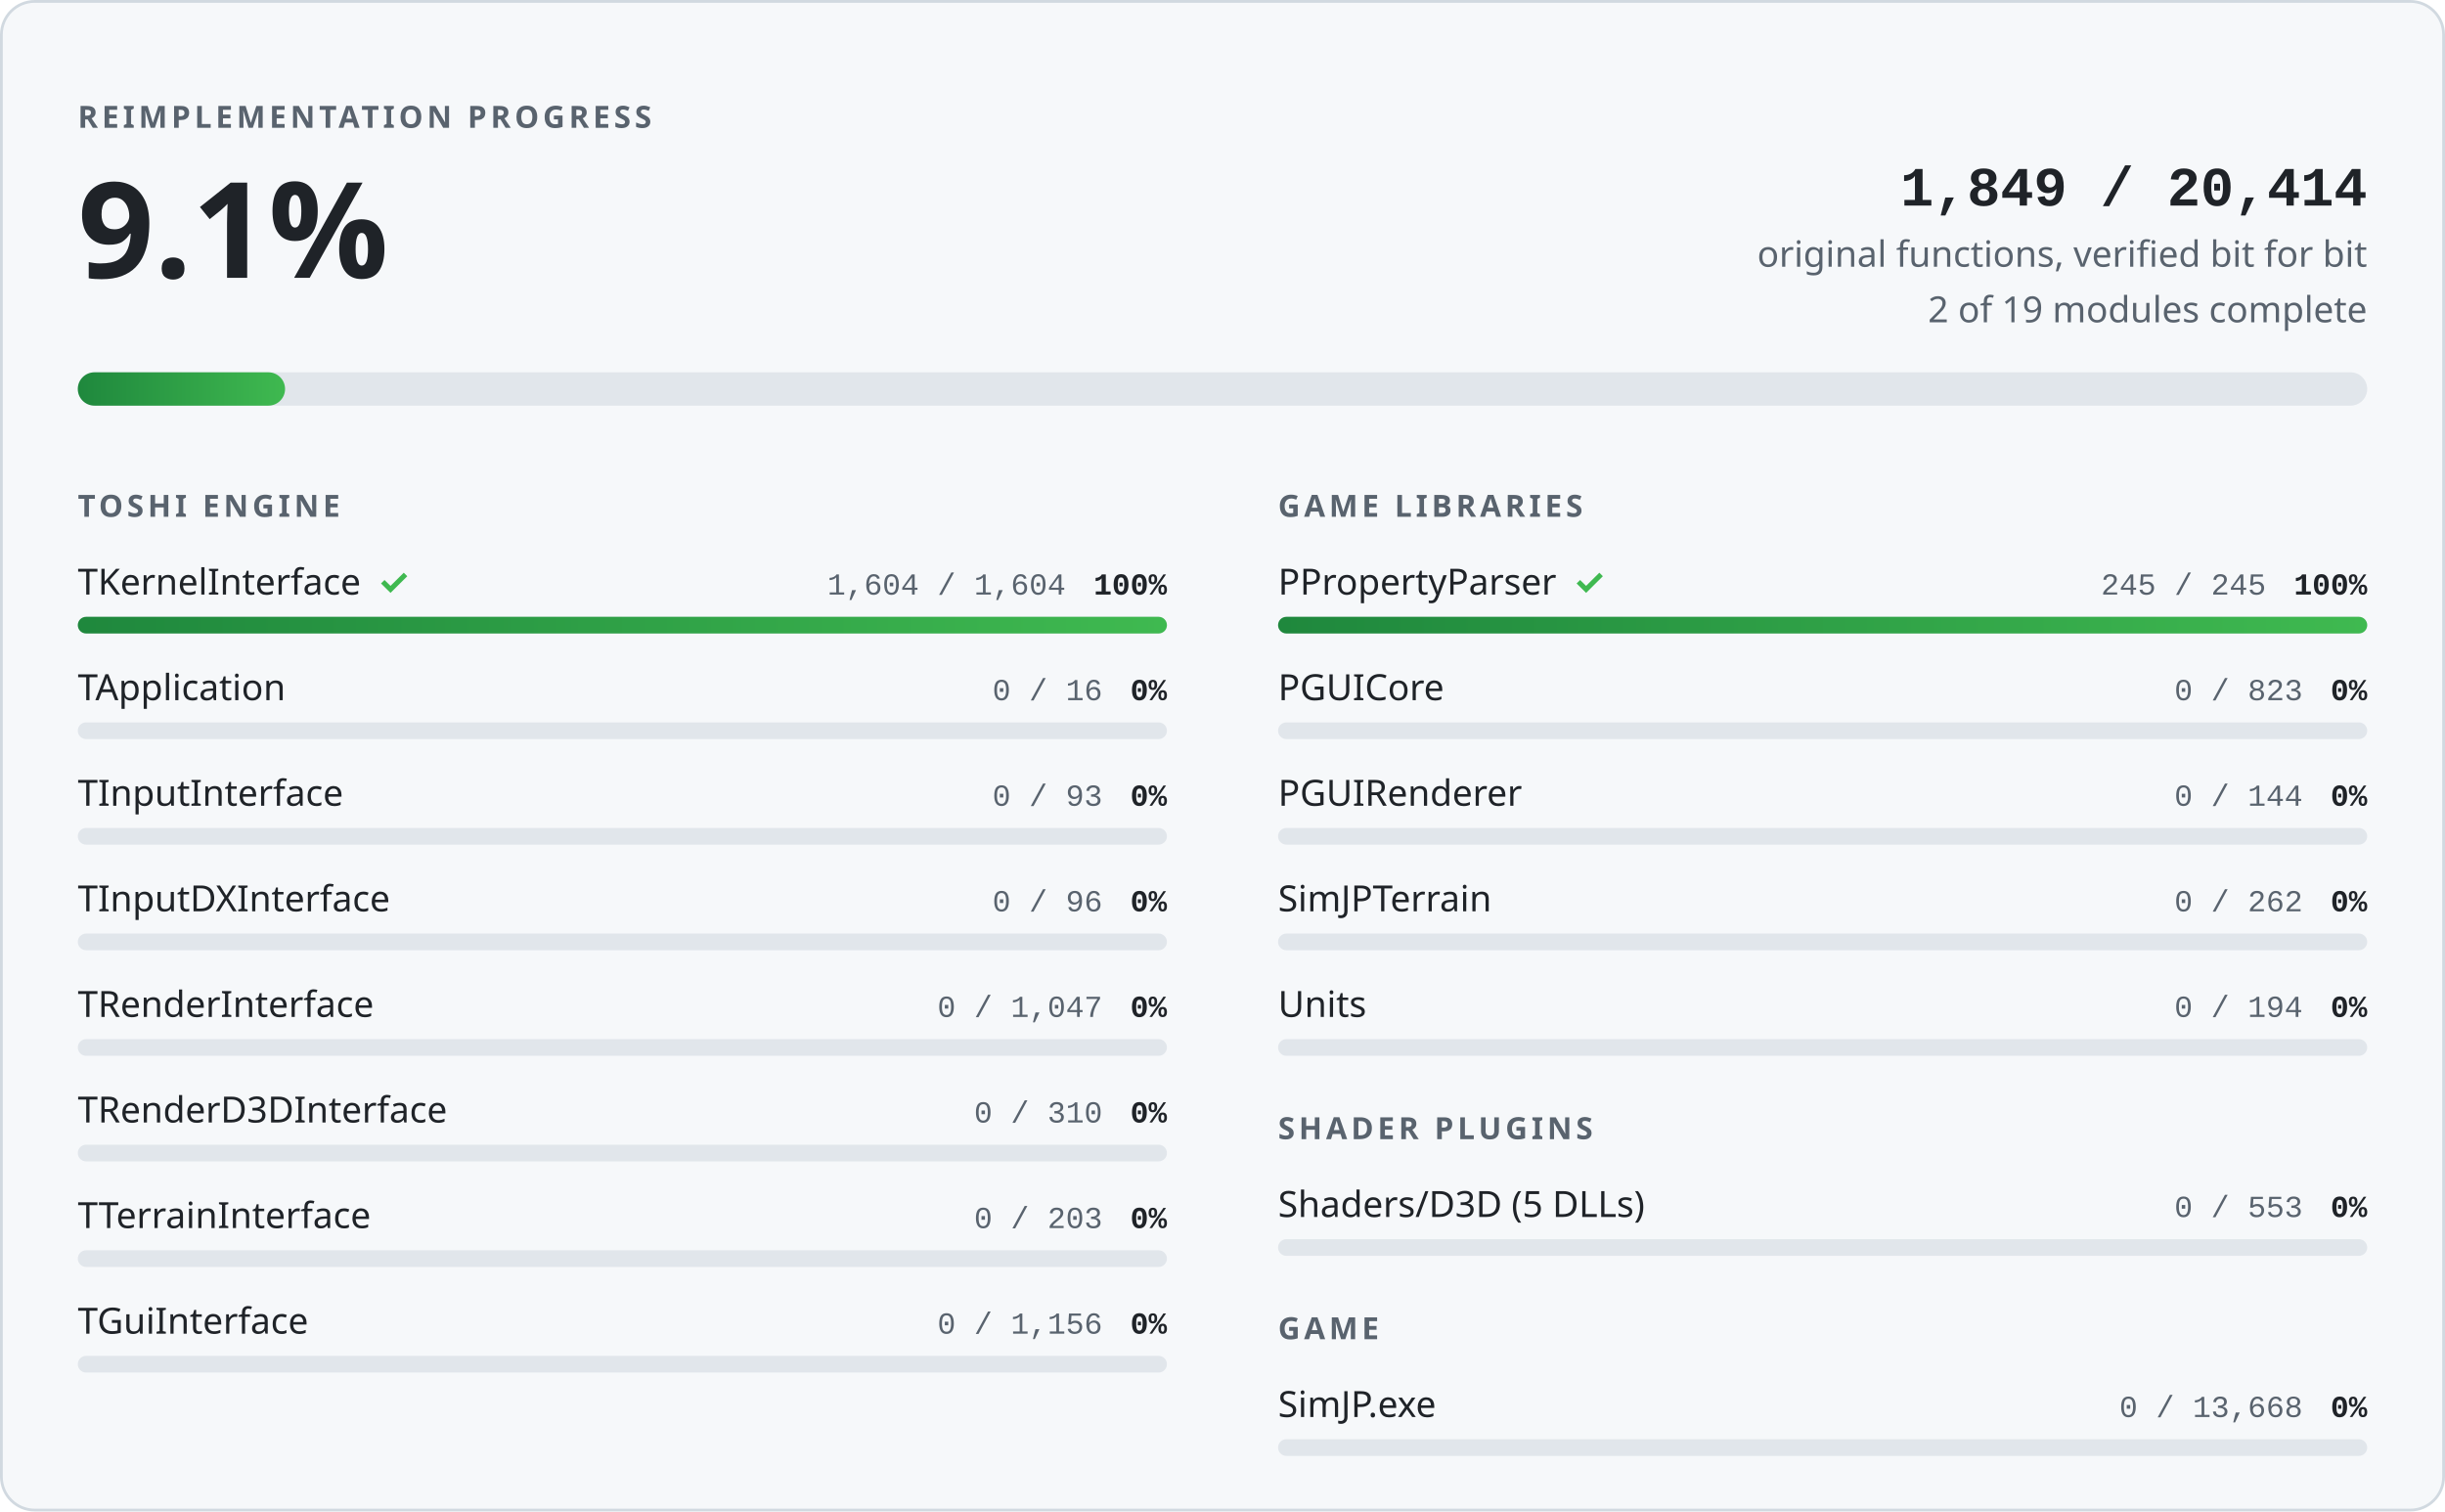
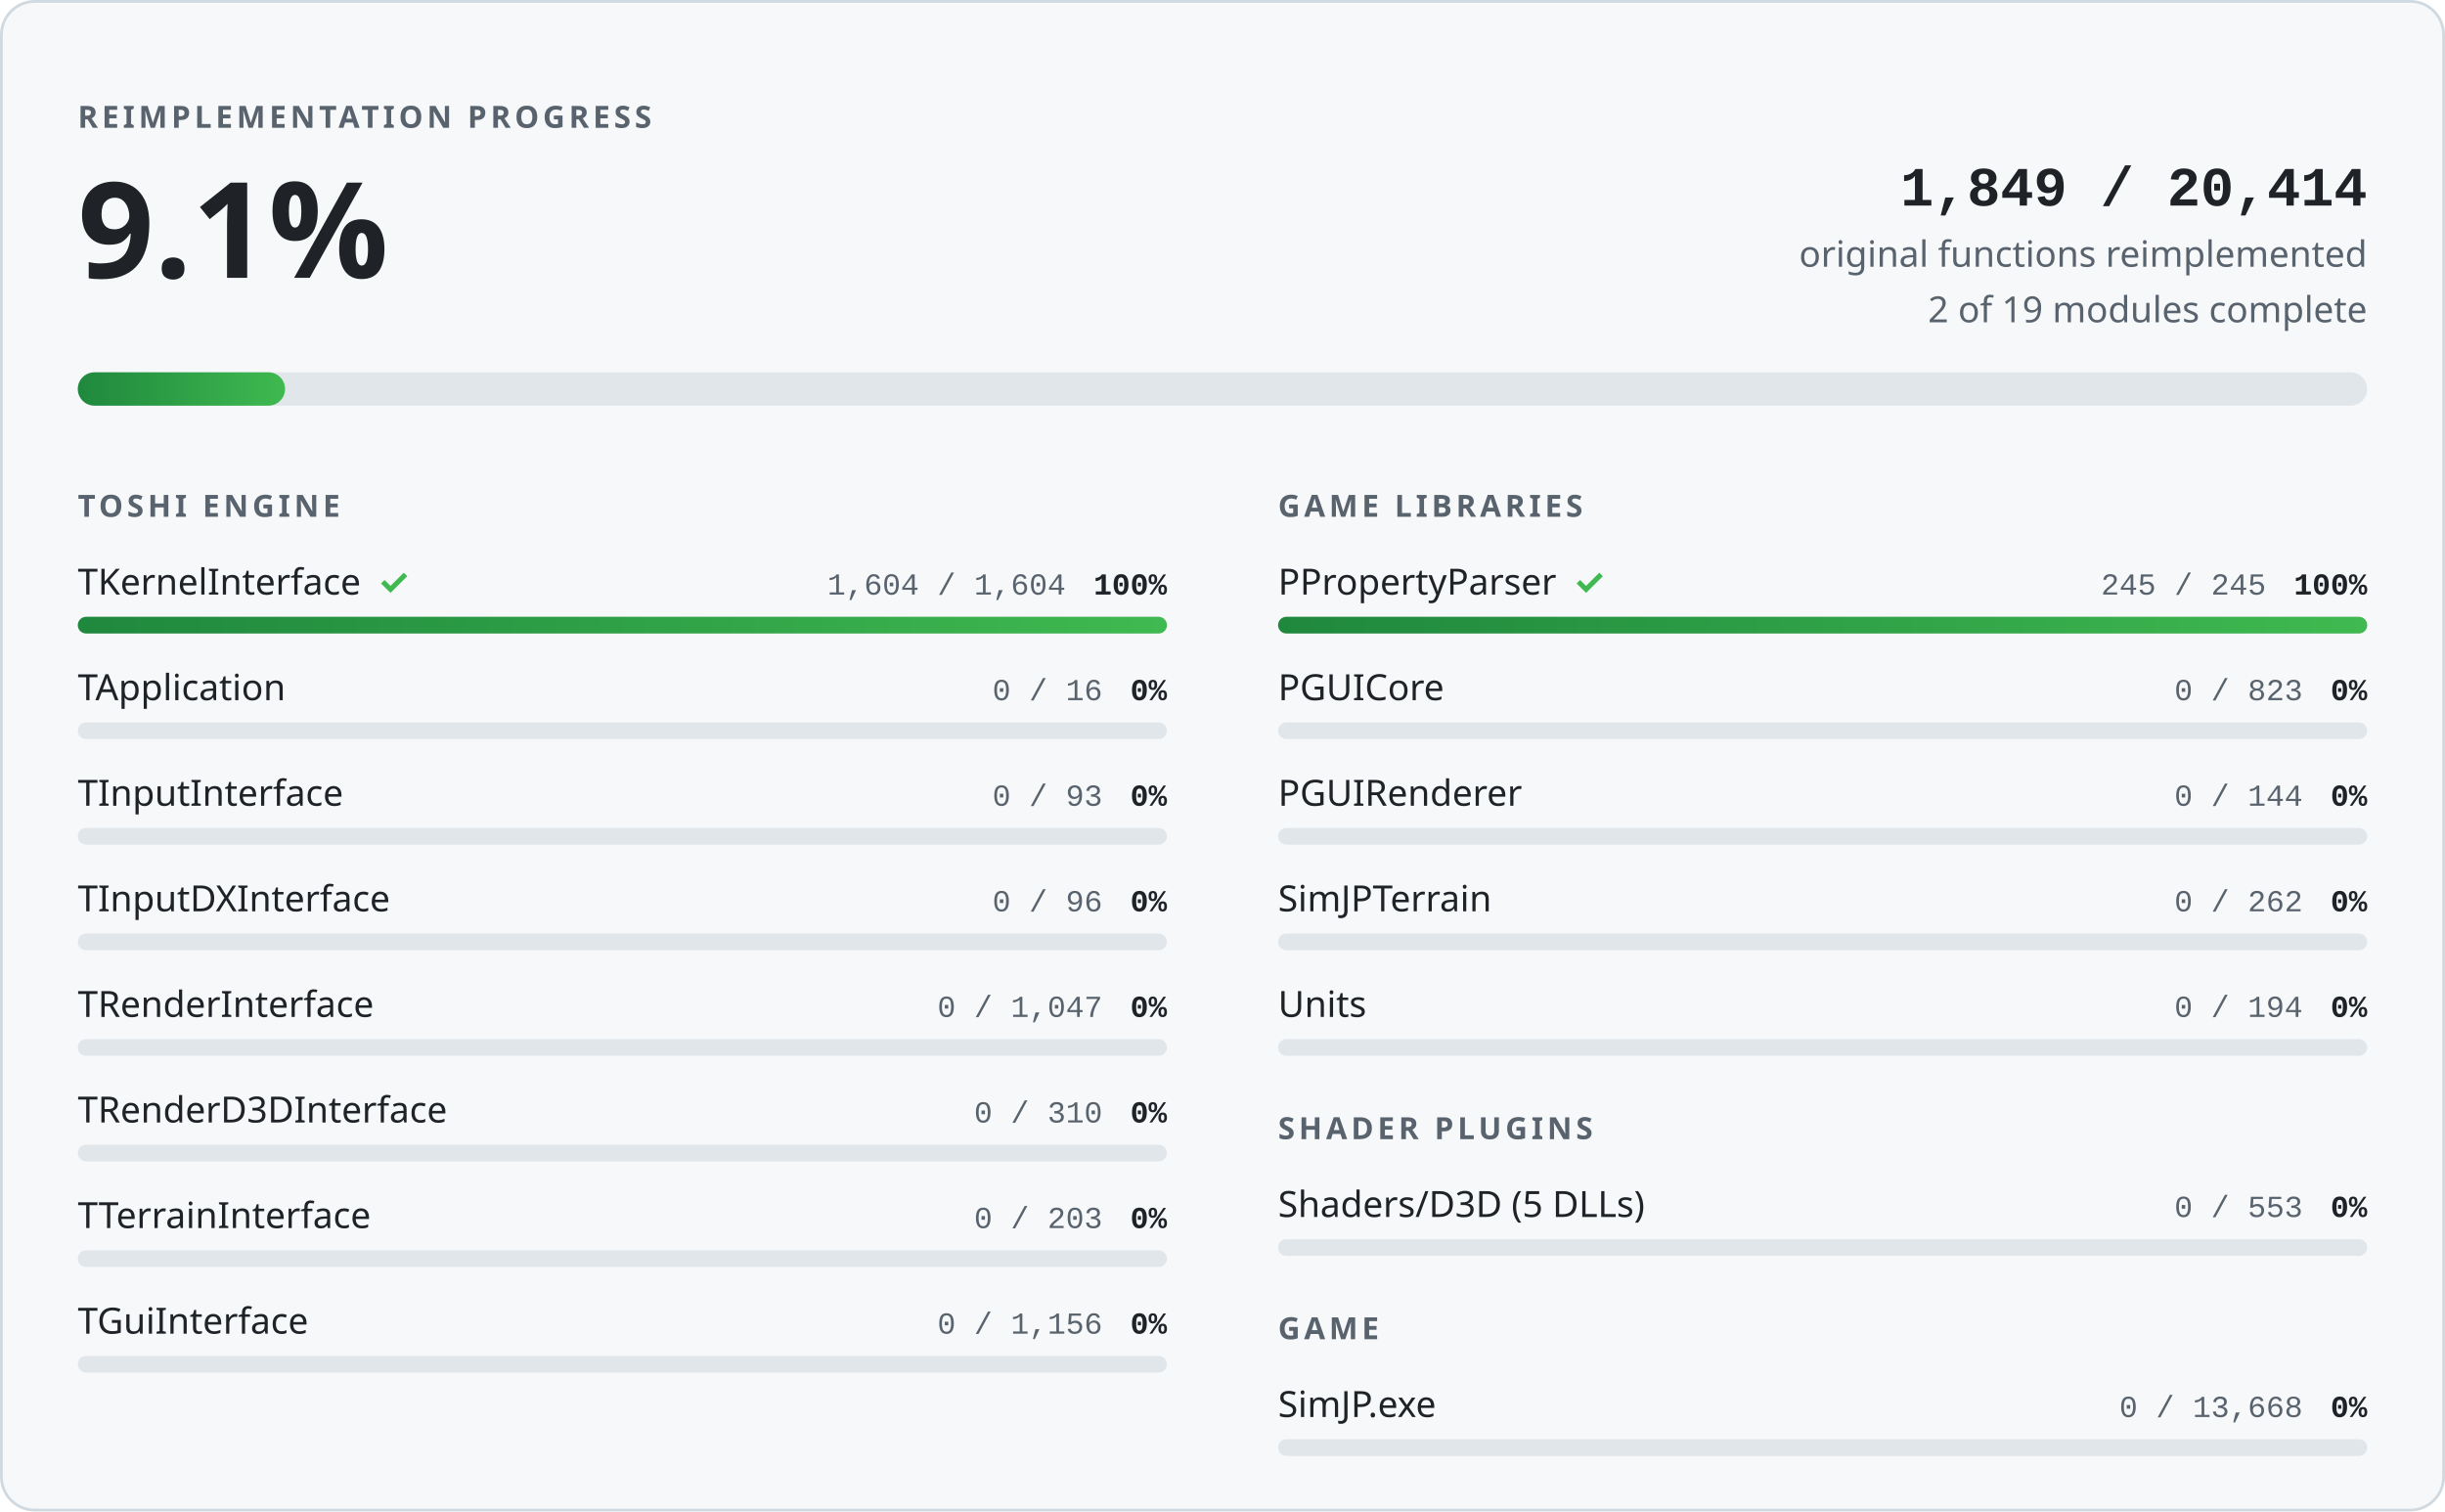
<svg xmlns="http://www.w3.org/2000/svg" width="880" height="544" viewBox="0 0 880 544" role="img" aria-label="Reimplementation progress: 9.1%">
  <style>.label{font:600 11px -apple-system,BlinkMacSystemFont,'Segoe UI','Noto Sans',Helvetica,Arial,sans-serif;letter-spacing:1.4px;fill:#59636e}.big{font:700 48px -apple-system,BlinkMacSystemFont,'Segoe UI','Noto Sans',Helvetica,Arial,sans-serif;fill:#1f2328}.stat{font:600 20px ui-monospace,SFMono-Regular,'SF Mono',Menlo,Consolas,'Liberation Mono',monospace;fill:#1f2328}.muted{font:400 13px -apple-system,BlinkMacSystemFont,'Segoe UI','Noto Sans',Helvetica,Arial,sans-serif;fill:#59636e}.name{font:500 13px -apple-system,BlinkMacSystemFont,'Segoe UI','Noto Sans',Helvetica,Arial,sans-serif;fill:#1f2328}.num{font:400 11px ui-monospace,SFMono-Regular,'SF Mono',Menlo,Consolas,'Liberation Mono',monospace;fill:#59636e}.pct{font-weight:700;fill:#1f2328}.check{font-weight:700;fill:#3fb950}</style>
  <defs>
    <linearGradient id="green" x1="0" x2="1">
      <stop offset="0" stop-color="#1f883d" />
      <stop offset="1" stop-color="#3fb950" />
    </linearGradient>
  </defs>
  <rect x="0.5" y="0.5" width="879" height="543" rx="12" fill="#f6f8fa" stroke="#d1d9e0" />
  <text x="28" y="46" class="label">REIMPLEMENTATION PROGRESS</text>
  <text x="28" y="100" class="big">9.1%</text>
  <text x="852" y="74" class="stat" text-anchor="end">1,849 / 20,414</text>
-   <text x="852" y="96" class="muted" text-anchor="end">original functions, verified bit for bit</text>
+   <text x="852" y="96" class="muted" text-anchor="end">original functions reimplemented</text>
  <text x="852" y="116" class="muted" text-anchor="end">2 of 19 modules complete</text>
  <rect x="28" y="134" width="824" height="12" rx="6" fill="#e1e6eb" />
  <rect x="28" y="134" width="74.6" height="12" rx="6" fill="url(#green)" />
  <text x="28" y="186" class="label">TOSHI ENGINE</text>
  <g>
    <text x="28" y="214" class="name">TKernelInterface<tspan class="check" dx="6">✓</tspan>
    </text>
    <text x="420" y="214" class="num" text-anchor="end">1,604 / 1,604<tspan class="pct" dx="10">100%</tspan>
    </text>
    <rect x="28" y="222" width="392" height="6" rx="3" fill="#e1e6eb" />
    <rect x="28" y="222" width="392.0" height="6" rx="3" fill="url(#green)" />
  </g>
  <g>
    <text x="28" y="252" class="name">TApplication</text>
    <text x="420" y="252" class="num" text-anchor="end">0 / 16<tspan class="pct" dx="10">0%</tspan>
    </text>
    <rect x="28" y="260" width="392" height="6" rx="3" fill="#e1e6eb" />
  </g>
  <g>
    <text x="28" y="290" class="name">TInputInterface</text>
    <text x="420" y="290" class="num" text-anchor="end">0 / 93<tspan class="pct" dx="10">0%</tspan>
    </text>
    <rect x="28" y="298" width="392" height="6" rx="3" fill="#e1e6eb" />
  </g>
  <g>
    <text x="28" y="328" class="name">TInputDXInterface</text>
    <text x="420" y="328" class="num" text-anchor="end">0 / 96<tspan class="pct" dx="10">0%</tspan>
    </text>
    <rect x="28" y="336" width="392" height="6" rx="3" fill="#e1e6eb" />
  </g>
  <g>
    <text x="28" y="366" class="name">TRenderInterface</text>
    <text x="420" y="366" class="num" text-anchor="end">0 / 1,047<tspan class="pct" dx="10">0%</tspan>
    </text>
    <rect x="28" y="374" width="392" height="6" rx="3" fill="#e1e6eb" />
  </g>
  <g>
    <text x="28" y="404" class="name">TRenderD3DInterface</text>
    <text x="420" y="404" class="num" text-anchor="end">0 / 310<tspan class="pct" dx="10">0%</tspan>
    </text>
    <rect x="28" y="412" width="392" height="6" rx="3" fill="#e1e6eb" />
  </g>
  <g>
    <text x="28" y="442" class="name">TTerrainInterface</text>
    <text x="420" y="442" class="num" text-anchor="end">0 / 203<tspan class="pct" dx="10">0%</tspan>
    </text>
    <rect x="28" y="450" width="392" height="6" rx="3" fill="#e1e6eb" />
  </g>
  <g>
    <text x="28" y="480" class="name">TGuiInterface</text>
    <text x="420" y="480" class="num" text-anchor="end">0 / 1,156<tspan class="pct" dx="10">0%</tspan>
    </text>
    <rect x="28" y="488" width="392" height="6" rx="3" fill="#e1e6eb" />
  </g>
  <text x="460" y="186" class="label">GAME LIBRARIES</text>
  <g>
    <text x="460" y="214" class="name">PPropertyParser<tspan class="check" dx="6">✓</tspan>
    </text>
    <text x="852" y="214" class="num" text-anchor="end">245 / 245<tspan class="pct" dx="10">100%</tspan>
    </text>
    <rect x="460" y="222" width="392" height="6" rx="3" fill="#e1e6eb" />
    <rect x="460" y="222" width="392.0" height="6" rx="3" fill="url(#green)" />
  </g>
  <g>
    <text x="460" y="252" class="name">PGUICore</text>
    <text x="852" y="252" class="num" text-anchor="end">0 / 823<tspan class="pct" dx="10">0%</tspan>
    </text>
    <rect x="460" y="260" width="392" height="6" rx="3" fill="#e1e6eb" />
  </g>
  <g>
    <text x="460" y="290" class="name">PGUIRenderer</text>
    <text x="852" y="290" class="num" text-anchor="end">0 / 144<tspan class="pct" dx="10">0%</tspan>
    </text>
    <rect x="460" y="298" width="392" height="6" rx="3" fill="#e1e6eb" />
  </g>
  <g>
    <text x="460" y="328" class="name">SimJPTerrain</text>
    <text x="852" y="328" class="num" text-anchor="end">0 / 262<tspan class="pct" dx="10">0%</tspan>
    </text>
    <rect x="460" y="336" width="392" height="6" rx="3" fill="#e1e6eb" />
  </g>
  <g>
    <text x="460" y="366" class="name">Units</text>
    <text x="852" y="366" class="num" text-anchor="end">0 / 194<tspan class="pct" dx="10">0%</tspan>
    </text>
    <rect x="460" y="374" width="392" height="6" rx="3" fill="#e1e6eb" />
  </g>
  <text x="460" y="410" class="label">SHADER PLUGINS</text>
  <g>
    <text x="460" y="438" class="name">Shaders/D3D (5 DLLs)</text>
    <text x="852" y="438" class="num" text-anchor="end">0 / 553<tspan class="pct" dx="10">0%</tspan>
    </text>
    <rect x="460" y="446" width="392" height="6" rx="3" fill="#e1e6eb" />
  </g>
  <text x="460" y="482" class="label">GAME</text>
  <g>
    <text x="460" y="510" class="name">SimJP.exe</text>
    <text x="852" y="510" class="num" text-anchor="end">0 / 13,668<tspan class="pct" dx="10">0%</tspan>
    </text>
    <rect x="460" y="518" width="392" height="6" rx="3" fill="#e1e6eb" />
  </g>
</svg>
